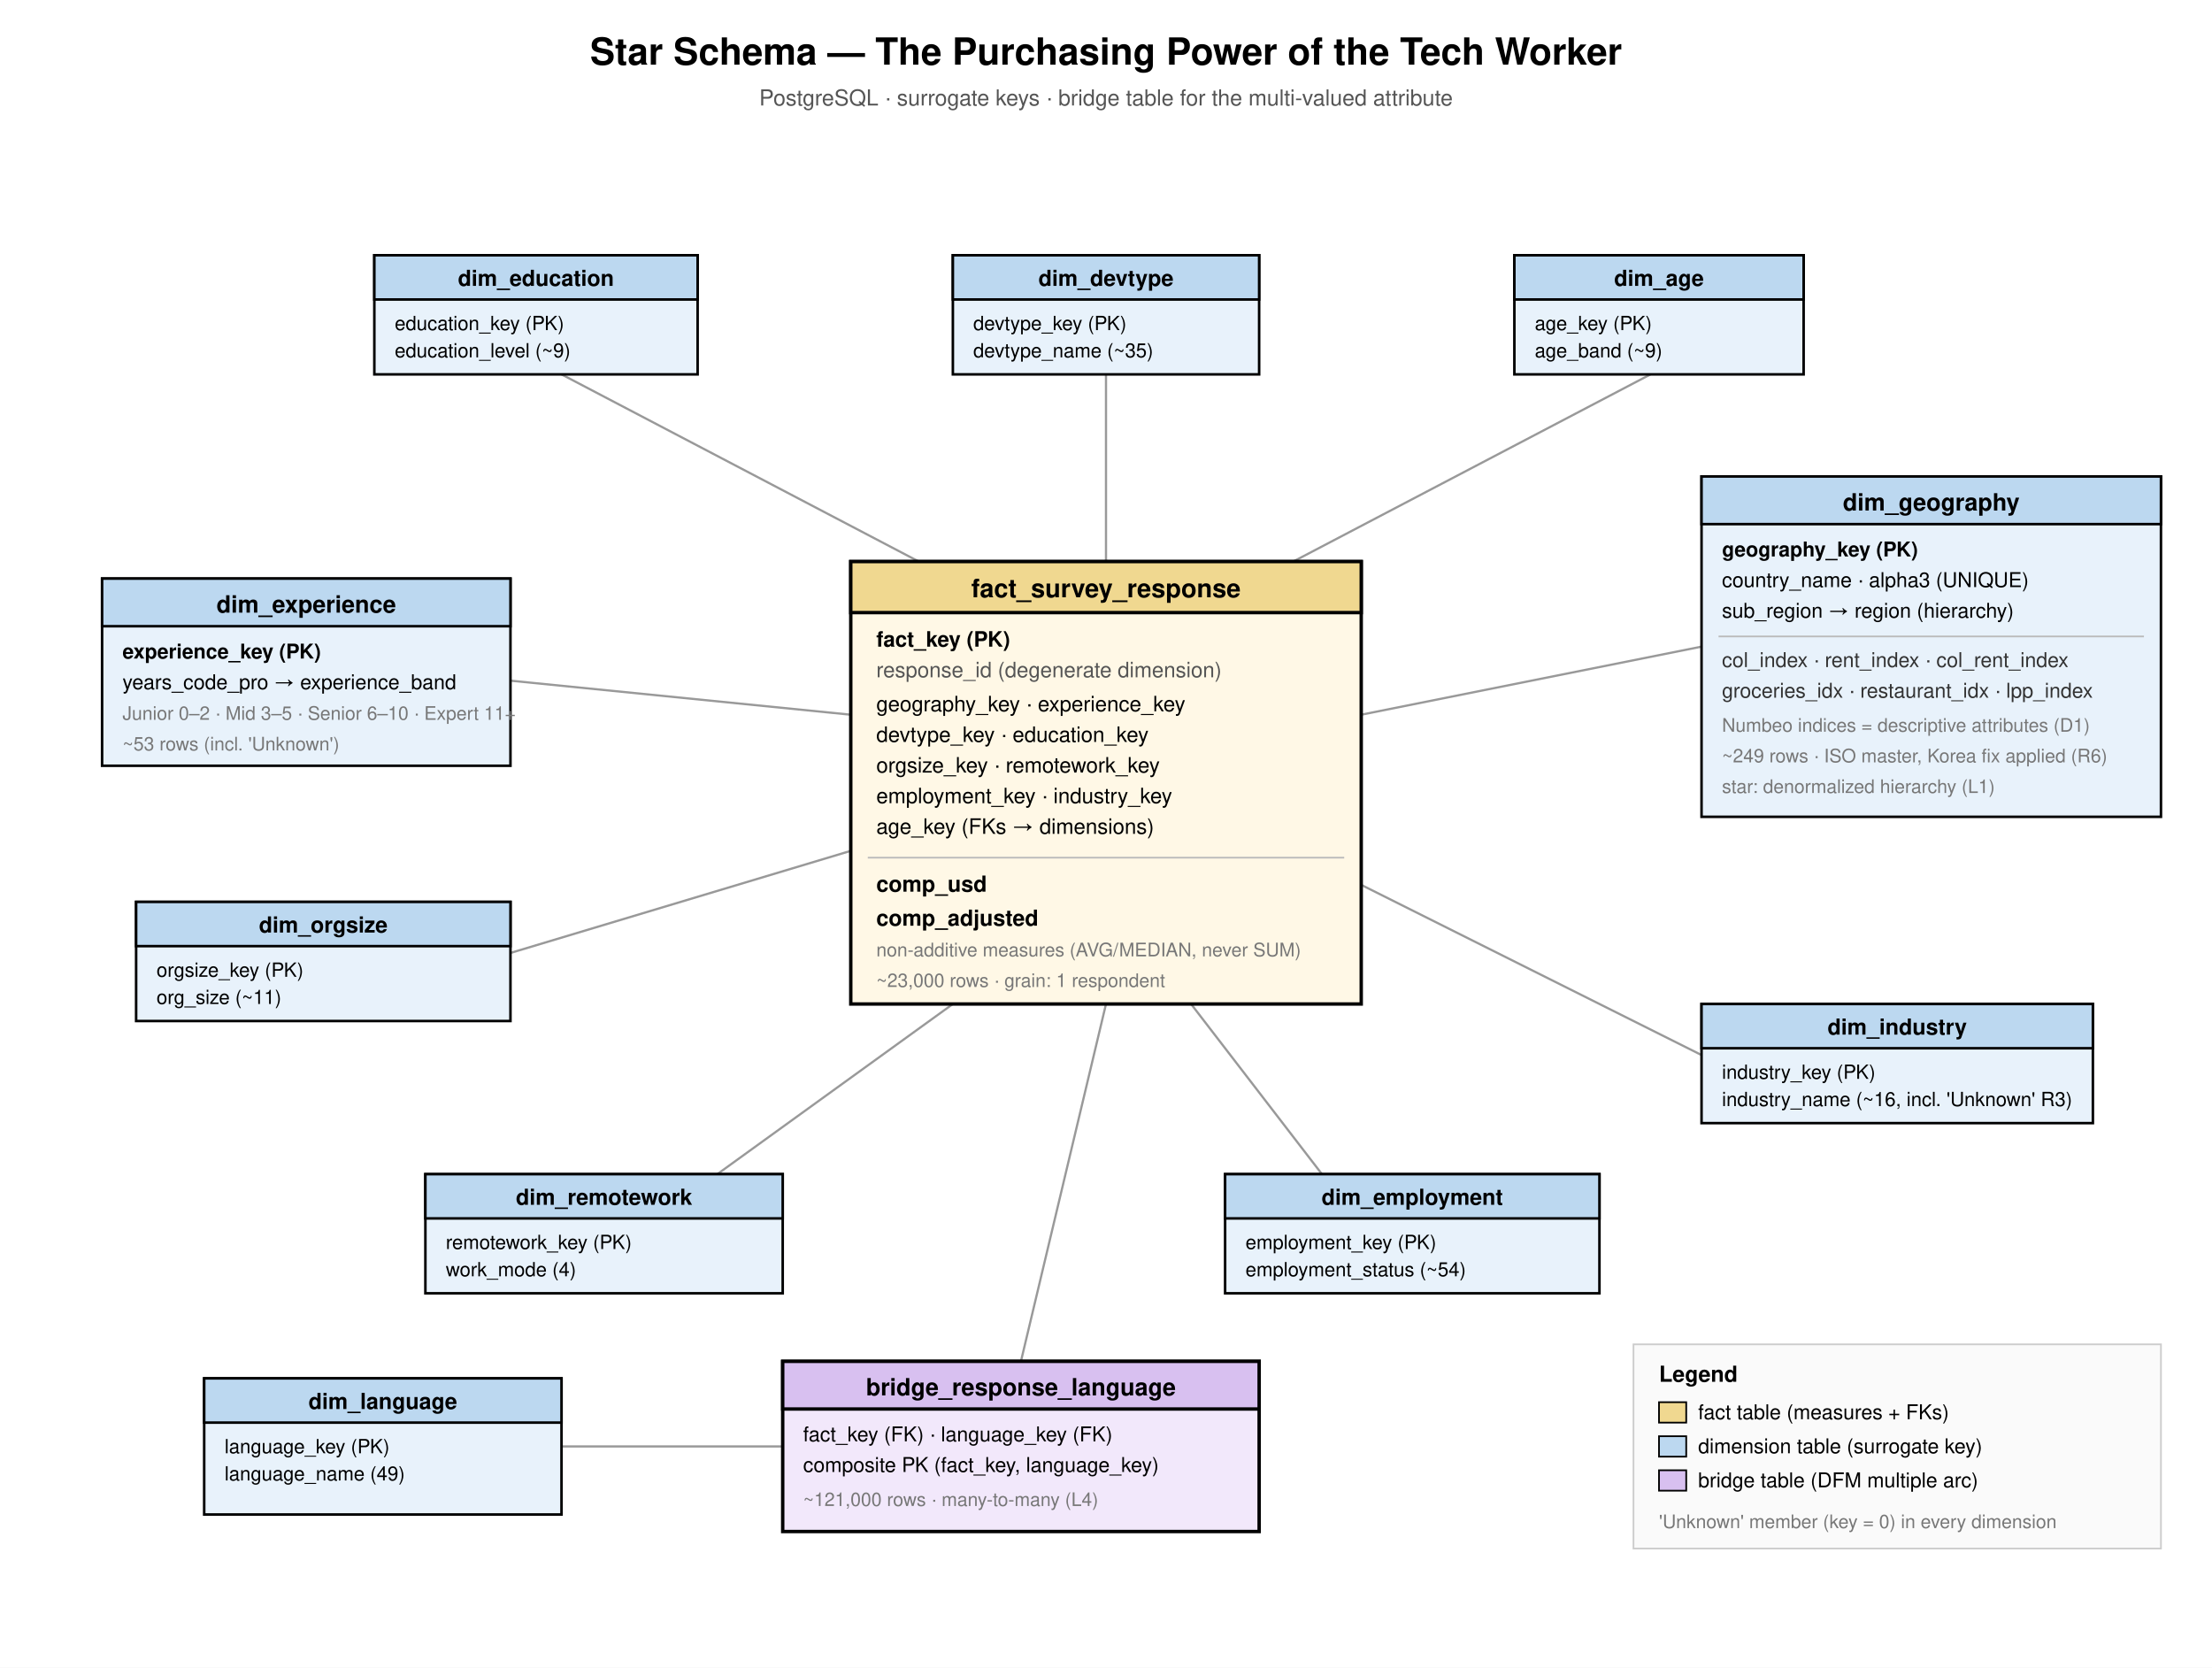
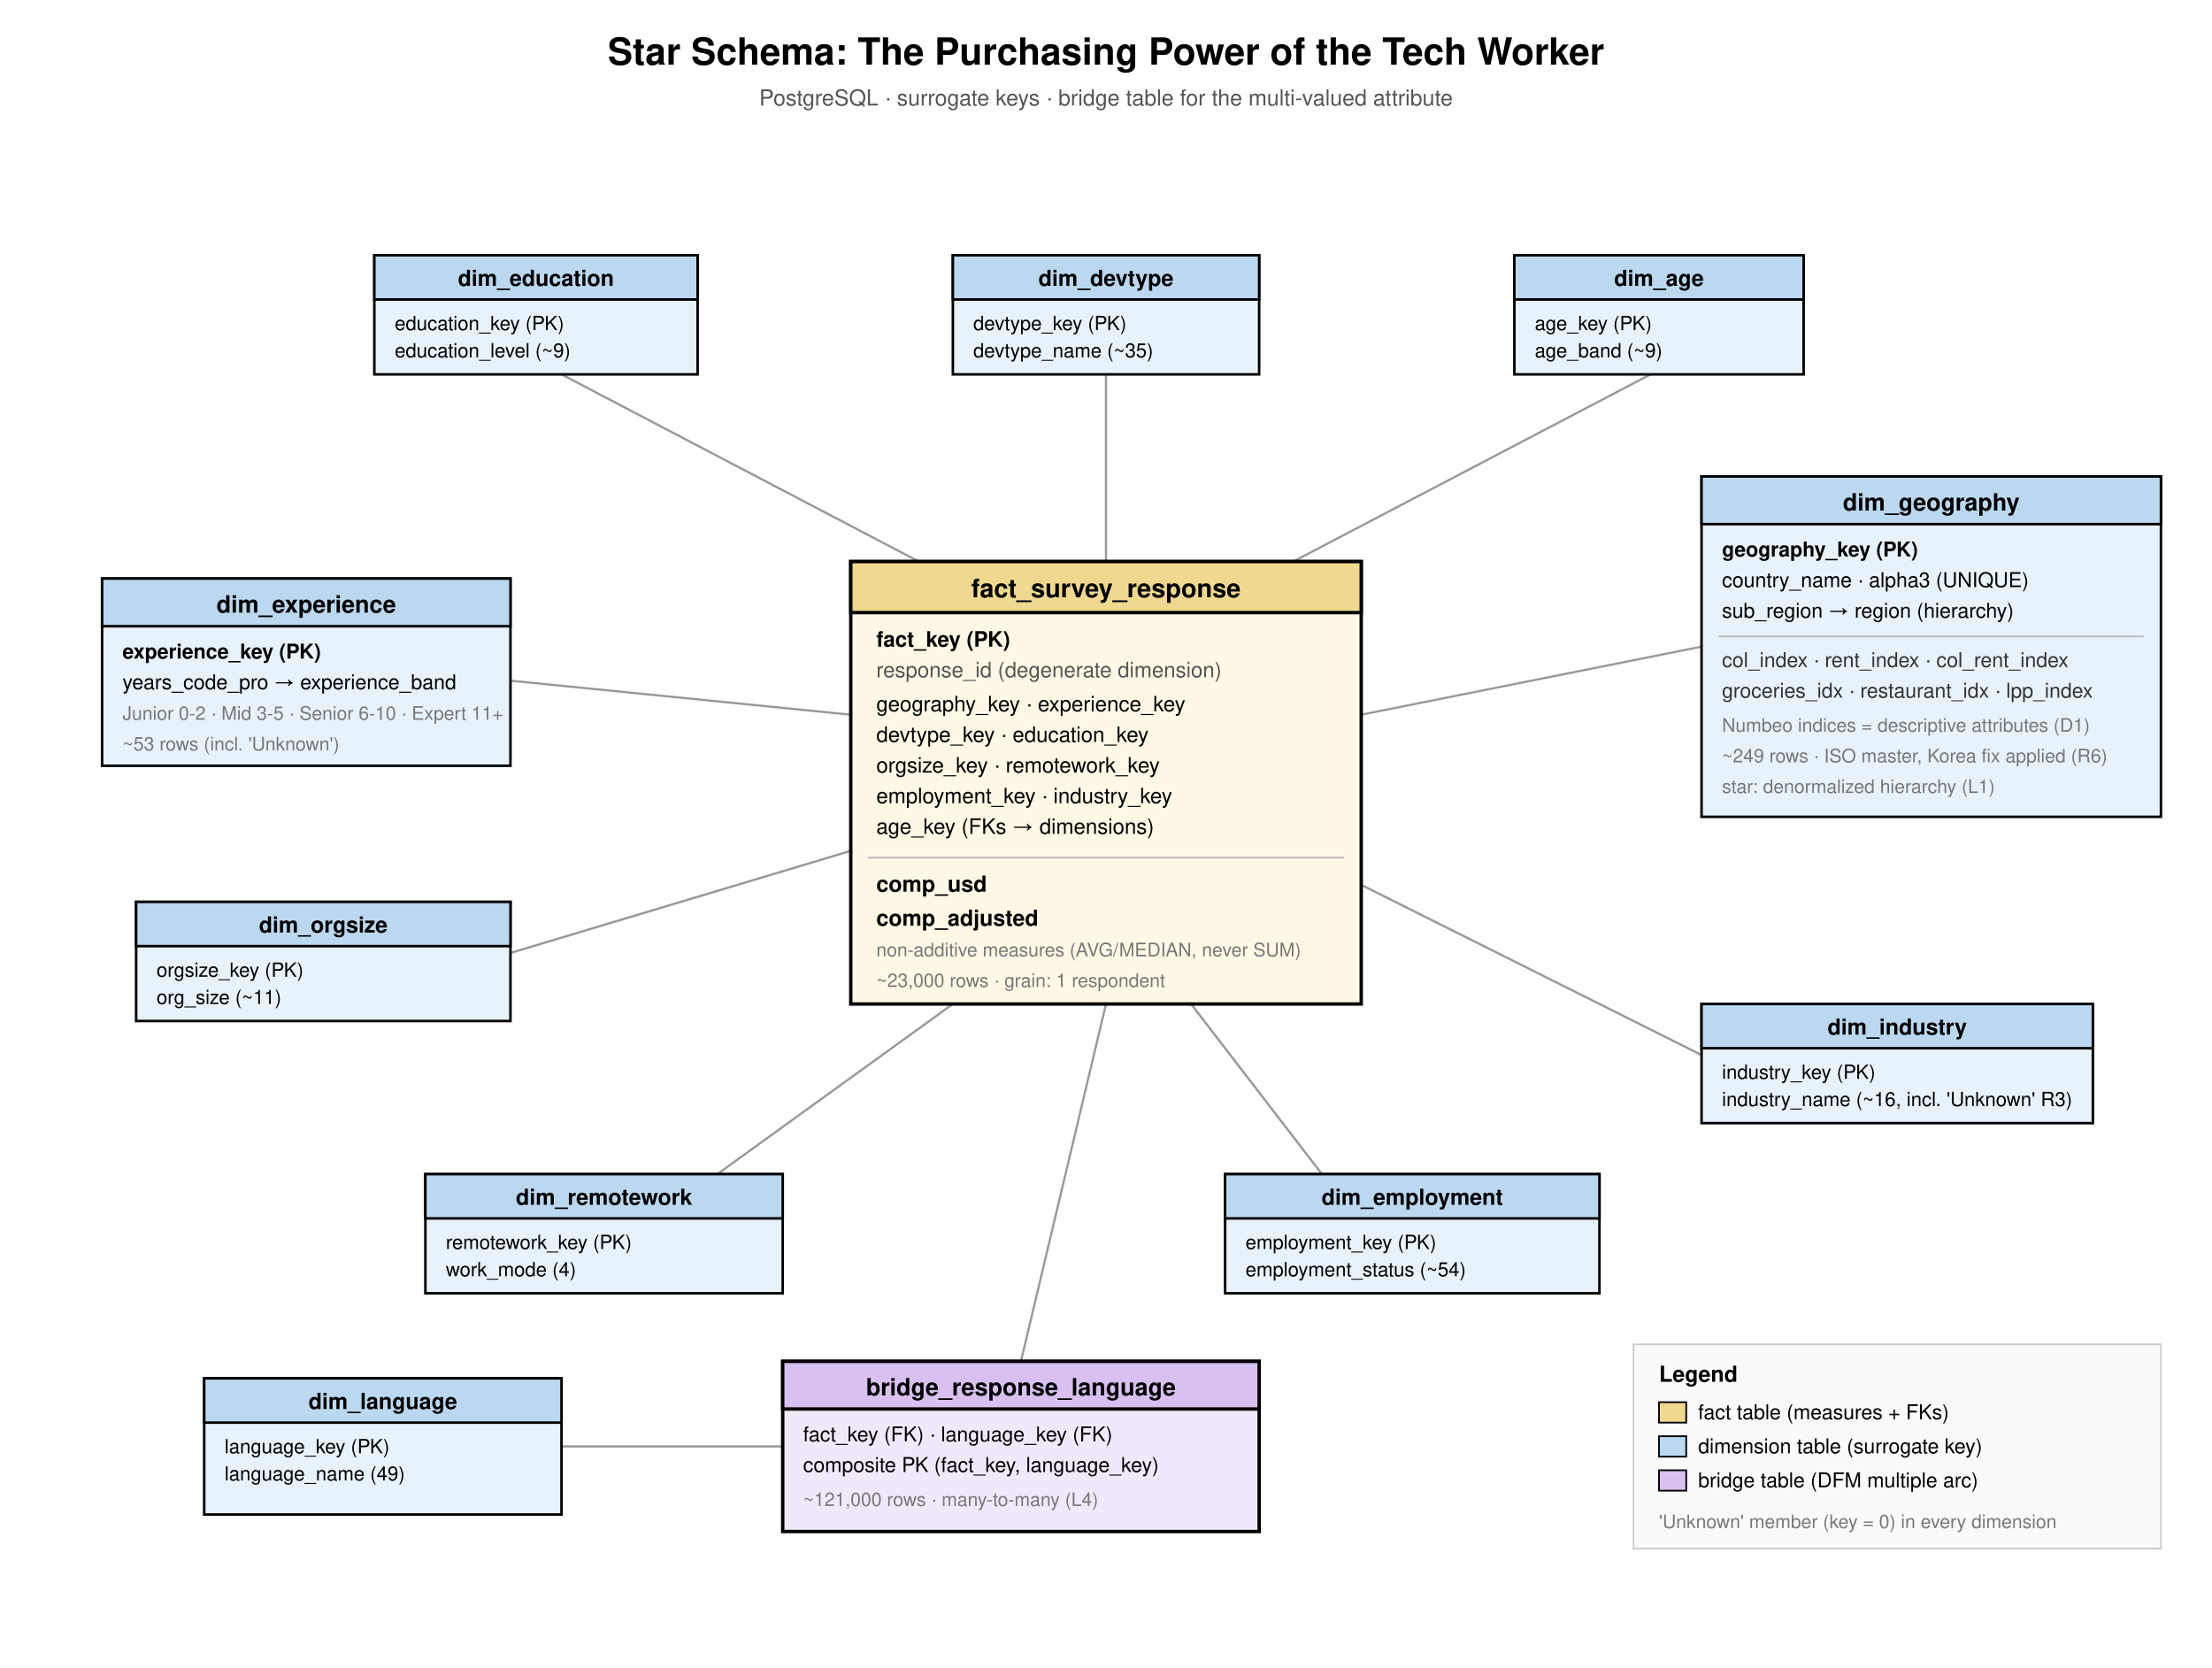
<svg xmlns="http://www.w3.org/2000/svg" viewBox="0 0 1300 980" font-family="Helvetica, Arial, sans-serif">
  <rect width="1300" height="980" fill="white" />
-   <text x="650" y="38" text-anchor="middle" font-size="22" font-weight="bold">Star Schema — The Purchasing Power of the Tech Worker</text>
+   <text x="650" y="38" text-anchor="middle" font-size="22" font-weight="bold">Star Schema: The Purchasing Power of the Tech Worker</text>
  <text x="650" y="62" text-anchor="middle" font-size="13" fill="#555">PostgreSQL · surrogate keys · bridge table for the multi-valued attribute</text>
  <g stroke="#999" stroke-width="1.3">
    <line x1="650" y1="330" x2="650" y2="220" />
    <line x1="540" y1="330" x2="330" y2="220" />
    <line x1="760" y1="330" x2="970" y2="220" />
    <line x1="500" y1="420" x2="300" y2="400" />
    <line x1="500" y1="500" x2="300" y2="560" />
    <line x1="800" y1="420" x2="1000" y2="380" />
    <line x1="800" y1="520" x2="1000" y2="620" />
    <line x1="560" y1="590" x2="380" y2="720" />
    <line x1="700" y1="590" x2="800" y2="720" />
    <line x1="650" y1="590" x2="600" y2="800" />
    <line x1="460" y1="850" x2="330" y2="850" />
  </g>
  <g>
    <rect x="500" y="330" width="300" height="260" fill="#fff8e6" stroke="#000" stroke-width="2" />
    <rect x="500" y="330" width="300" height="30" fill="#f0d890" stroke="#000" stroke-width="2" />
    <text x="650" y="351" text-anchor="middle" font-size="15" font-weight="bold">fact_survey_response</text>
    <text x="515" y="380" font-size="12.5" font-weight="bold">fact_key  (PK)</text>
    <text x="515" y="398" font-size="12.5" fill="#555">response_id  (degenerate dimension)</text>
    <text x="515" y="418" font-size="12.5">geography_key · experience_key</text>
    <text x="515" y="436" font-size="12.5">devtype_key · education_key</text>
    <text x="515" y="454" font-size="12.5">orgsize_key · remotework_key</text>
    <text x="515" y="472" font-size="12.5">employment_key · industry_key</text>
    <text x="515" y="490" font-size="12.5">age_key      (FKs → dimensions)</text>
    <line x1="510" y1="504" x2="790" y2="504" stroke="#bbb" />
    <text x="515" y="524" font-size="13" font-weight="bold">comp_usd</text>
    <text x="515" y="544" font-size="13" font-weight="bold">comp_adjusted</text>
    <text x="515" y="562" font-size="11" fill="#777">non-additive measures (AVG/MEDIAN, never SUM)</text>
    <text x="515" y="580" font-size="11" fill="#777">~23,000 rows · grain: 1 respondent</text>
  </g>
  <g>
    <rect x="1000" y="280" width="270" height="200" fill="#e8f2fb" stroke="#000" stroke-width="1.5" />
    <rect x="1000" y="280" width="270" height="28" fill="#bcd8f0" stroke="#000" stroke-width="1.5" />
    <text x="1135" y="300" text-anchor="middle" font-size="14" font-weight="bold">dim_geography</text>
    <text x="1012" y="327" font-size="12" font-weight="bold">geography_key (PK)</text>
    <text x="1012" y="345" font-size="12">country_name · alpha3 (UNIQUE)</text>
    <text x="1012" y="363" font-size="12">sub_region → region  (hierarchy)</text>
    <line x1="1010" y1="374" x2="1260" y2="374" stroke="#bbb" />
    <text x="1012" y="392" font-size="12" fill="#333">col_index · rent_index · col_rent_index</text>
    <text x="1012" y="410" font-size="12" fill="#333">groceries_idx · restaurant_idx · lpp_index</text>
    <text x="1012" y="430" font-size="11" fill="#777">Numbeo indices = descriptive attributes (D1)</text>
    <text x="1012" y="448" font-size="11" fill="#777">~249 rows · ISO master, Korea fix applied (R6)</text>
    <text x="1012" y="466" font-size="11" fill="#777">star: denormalized hierarchy (L1)</text>
  </g>
  <g>
    <rect x="60" y="340" width="240" height="110" fill="#e8f2fb" stroke="#000" stroke-width="1.5" />
    <rect x="60" y="340" width="240" height="28" fill="#bcd8f0" stroke="#000" stroke-width="1.5" />
    <text x="180" y="360" text-anchor="middle" font-size="14" font-weight="bold">dim_experience</text>
    <text x="72" y="387" font-size="12" font-weight="bold">experience_key (PK)</text>
    <text x="72" y="405" font-size="12">years_code_pro → experience_band</text>
-     <text x="72" y="423" font-size="11" fill="#777">Junior 0–2 · Mid 3–5 · Senior 6–10 · Expert 11+</text>
+     <text x="72" y="423" font-size="11" fill="#777">Junior 0-2 · Mid 3-5 · Senior 6-10 · Expert 11+</text>
    <text x="72" y="441" font-size="11" fill="#777">~53 rows (incl. 'Unknown')</text>
  </g>
  <g>
    <rect x="560" y="150" width="180" height="70" fill="#e8f2fb" stroke="#000" stroke-width="1.5" />
    <rect x="560" y="150" width="180" height="26" fill="#bcd8f0" stroke="#000" stroke-width="1.5" />
    <text x="650" y="168" text-anchor="middle" font-size="13" font-weight="bold">dim_devtype</text>
    <text x="572" y="194" font-size="11.5">devtype_key (PK)</text>
    <text x="572" y="210" font-size="11.5">devtype_name (~35)</text>
  </g>
  <g>
    <rect x="220" y="150" width="190" height="70" fill="#e8f2fb" stroke="#000" stroke-width="1.5" />
    <rect x="220" y="150" width="190" height="26" fill="#bcd8f0" stroke="#000" stroke-width="1.5" />
    <text x="315" y="168" text-anchor="middle" font-size="13" font-weight="bold">dim_education</text>
    <text x="232" y="194" font-size="11.5">education_key (PK)</text>
    <text x="232" y="210" font-size="11.5">education_level (~9)</text>
  </g>
  <g>
    <rect x="890" y="150" width="170" height="70" fill="#e8f2fb" stroke="#000" stroke-width="1.5" />
    <rect x="890" y="150" width="170" height="26" fill="#bcd8f0" stroke="#000" stroke-width="1.5" />
    <text x="975" y="168" text-anchor="middle" font-size="13" font-weight="bold">dim_age</text>
    <text x="902" y="194" font-size="11.5">age_key (PK)</text>
    <text x="902" y="210" font-size="11.5">age_band (~9)</text>
  </g>
  <g>
    <rect x="80" y="530" width="220" height="70" fill="#e8f2fb" stroke="#000" stroke-width="1.5" />
    <rect x="80" y="530" width="220" height="26" fill="#bcd8f0" stroke="#000" stroke-width="1.5" />
    <text x="190" y="548" text-anchor="middle" font-size="13" font-weight="bold">dim_orgsize</text>
    <text x="92" y="574" font-size="11.5">orgsize_key (PK)</text>
    <text x="92" y="590" font-size="11.5">org_size (~11)</text>
  </g>
  <g>
    <rect x="1000" y="590" width="230" height="70" fill="#e8f2fb" stroke="#000" stroke-width="1.5" />
    <rect x="1000" y="590" width="230" height="26" fill="#bcd8f0" stroke="#000" stroke-width="1.5" />
    <text x="1115" y="608" text-anchor="middle" font-size="13" font-weight="bold">dim_industry</text>
    <text x="1012" y="634" font-size="11.5">industry_key (PK)</text>
    <text x="1012" y="650" font-size="11.5">industry_name (~16, incl. 'Unknown' R3)</text>
  </g>
  <g>
    <rect x="250" y="690" width="210" height="70" fill="#e8f2fb" stroke="#000" stroke-width="1.5" />
    <rect x="250" y="690" width="210" height="26" fill="#bcd8f0" stroke="#000" stroke-width="1.5" />
    <text x="355" y="708" text-anchor="middle" font-size="13" font-weight="bold">dim_remotework</text>
    <text x="262" y="734" font-size="11.5">remotework_key (PK)</text>
    <text x="262" y="750" font-size="11.5">work_mode (4)</text>
  </g>
  <g>
    <rect x="720" y="690" width="220" height="70" fill="#e8f2fb" stroke="#000" stroke-width="1.5" />
    <rect x="720" y="690" width="220" height="26" fill="#bcd8f0" stroke="#000" stroke-width="1.5" />
    <text x="830" y="708" text-anchor="middle" font-size="13" font-weight="bold">dim_employment</text>
    <text x="732" y="734" font-size="11.5">employment_key (PK)</text>
    <text x="732" y="750" font-size="11.5">employment_status (~54)</text>
  </g>
  <g>
    <rect x="460" y="800" width="280" height="100" fill="#f2e8fb" stroke="#000" stroke-width="2" />
    <rect x="460" y="800" width="280" height="28" fill="#d8c0f0" stroke="#000" stroke-width="2" />
    <text x="600" y="820" text-anchor="middle" font-size="14" font-weight="bold">bridge_response_language</text>
    <text x="472" y="847" font-size="12">fact_key (FK) · language_key (FK)</text>
    <text x="472" y="865" font-size="12">composite PK (fact_key, language_key)</text>
    <text x="472" y="885" font-size="11" fill="#777">~121,000 rows · many-to-many (L4)</text>
  </g>
  <g>
    <rect x="120" y="810" width="210" height="80" fill="#e8f2fb" stroke="#000" stroke-width="1.5" />
    <rect x="120" y="810" width="210" height="26" fill="#bcd8f0" stroke="#000" stroke-width="1.5" />
    <text x="225" y="828" text-anchor="middle" font-size="13" font-weight="bold">dim_language</text>
    <text x="132" y="854" font-size="11.5">language_key (PK)</text>
    <text x="132" y="870" font-size="11.5">language_name (49)</text>
  </g>
  <g>
    <rect x="960" y="790" width="310" height="120" fill="#fafafa" stroke="#ccc" />
    <text x="975" y="812" font-size="13" font-weight="bold">Legend</text>
    <rect x="975" y="824" width="16" height="12" fill="#f0d890" stroke="#000" />
    <text x="998" y="834" font-size="12">fact table (measures + FKs)</text>
    <rect x="975" y="844" width="16" height="12" fill="#bcd8f0" stroke="#000" />
    <text x="998" y="854" font-size="12">dimension table (surrogate key)</text>
    <rect x="975" y="864" width="16" height="12" fill="#d8c0f0" stroke="#000" />
    <text x="998" y="874" font-size="12">bridge table (DFM multiple arc)</text>
    <text x="975" y="898" font-size="11" fill="#777">'Unknown' member (key = 0) in every dimension</text>
  </g>
</svg>
